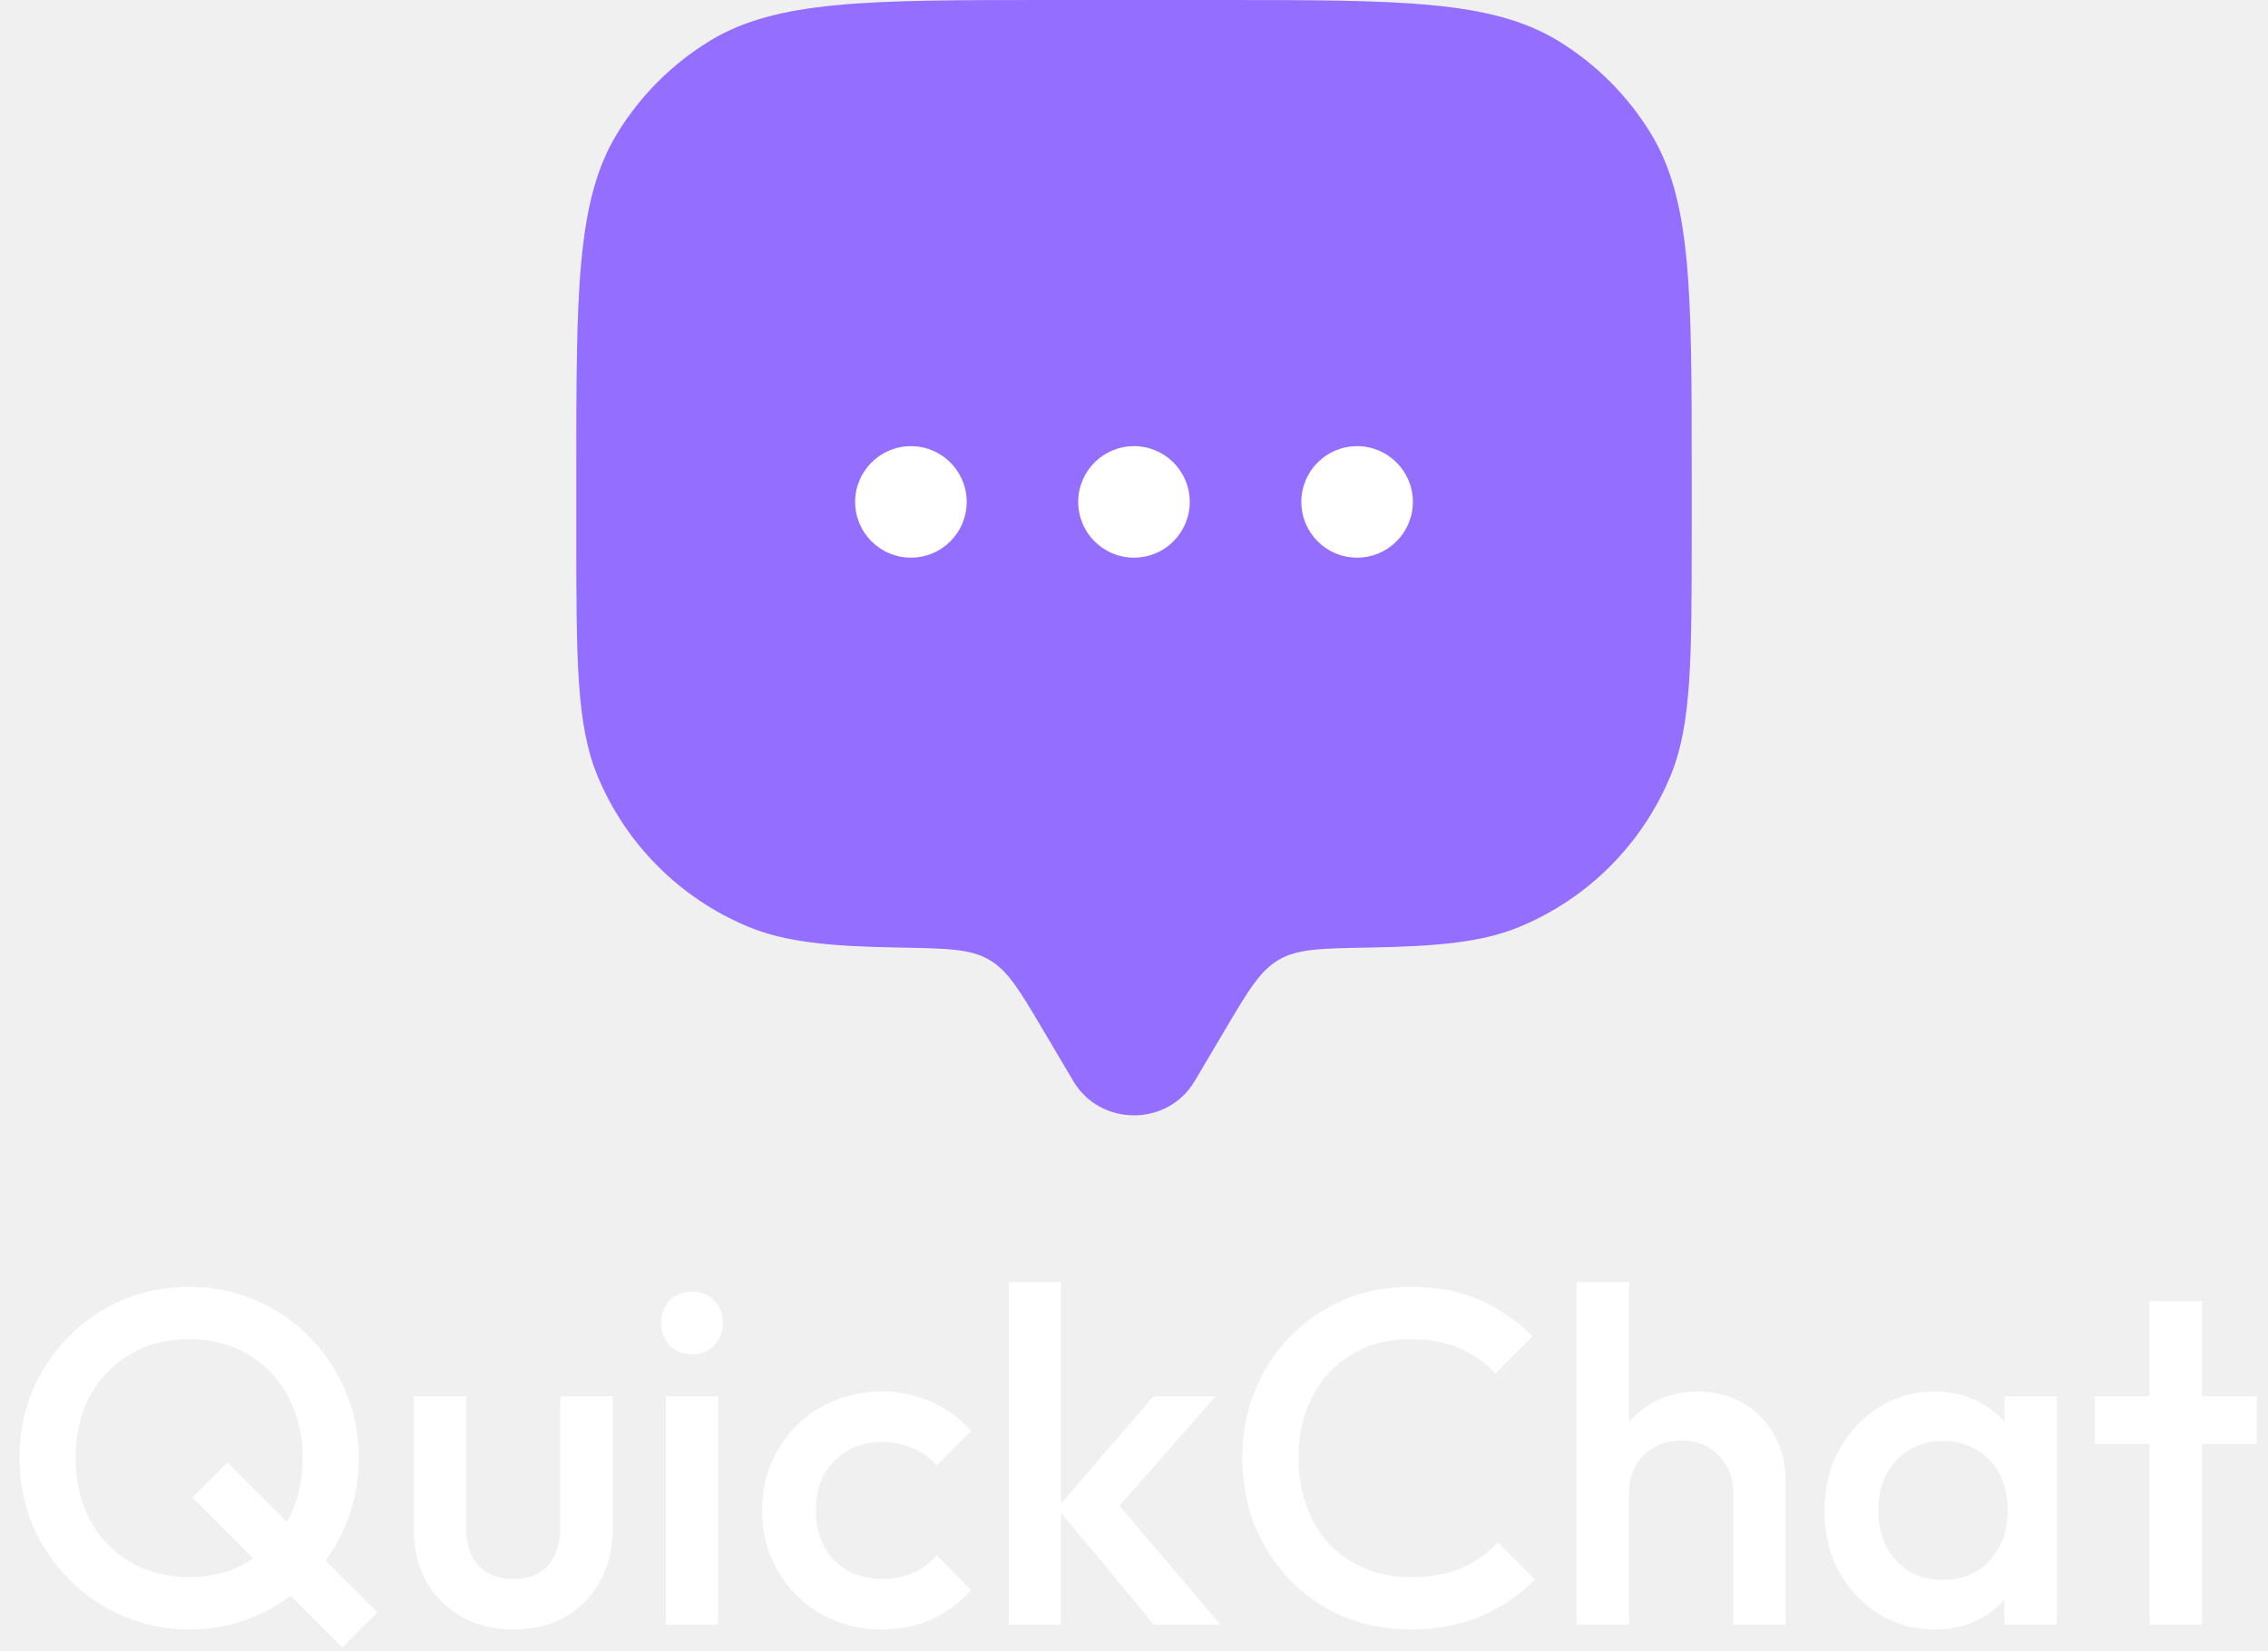
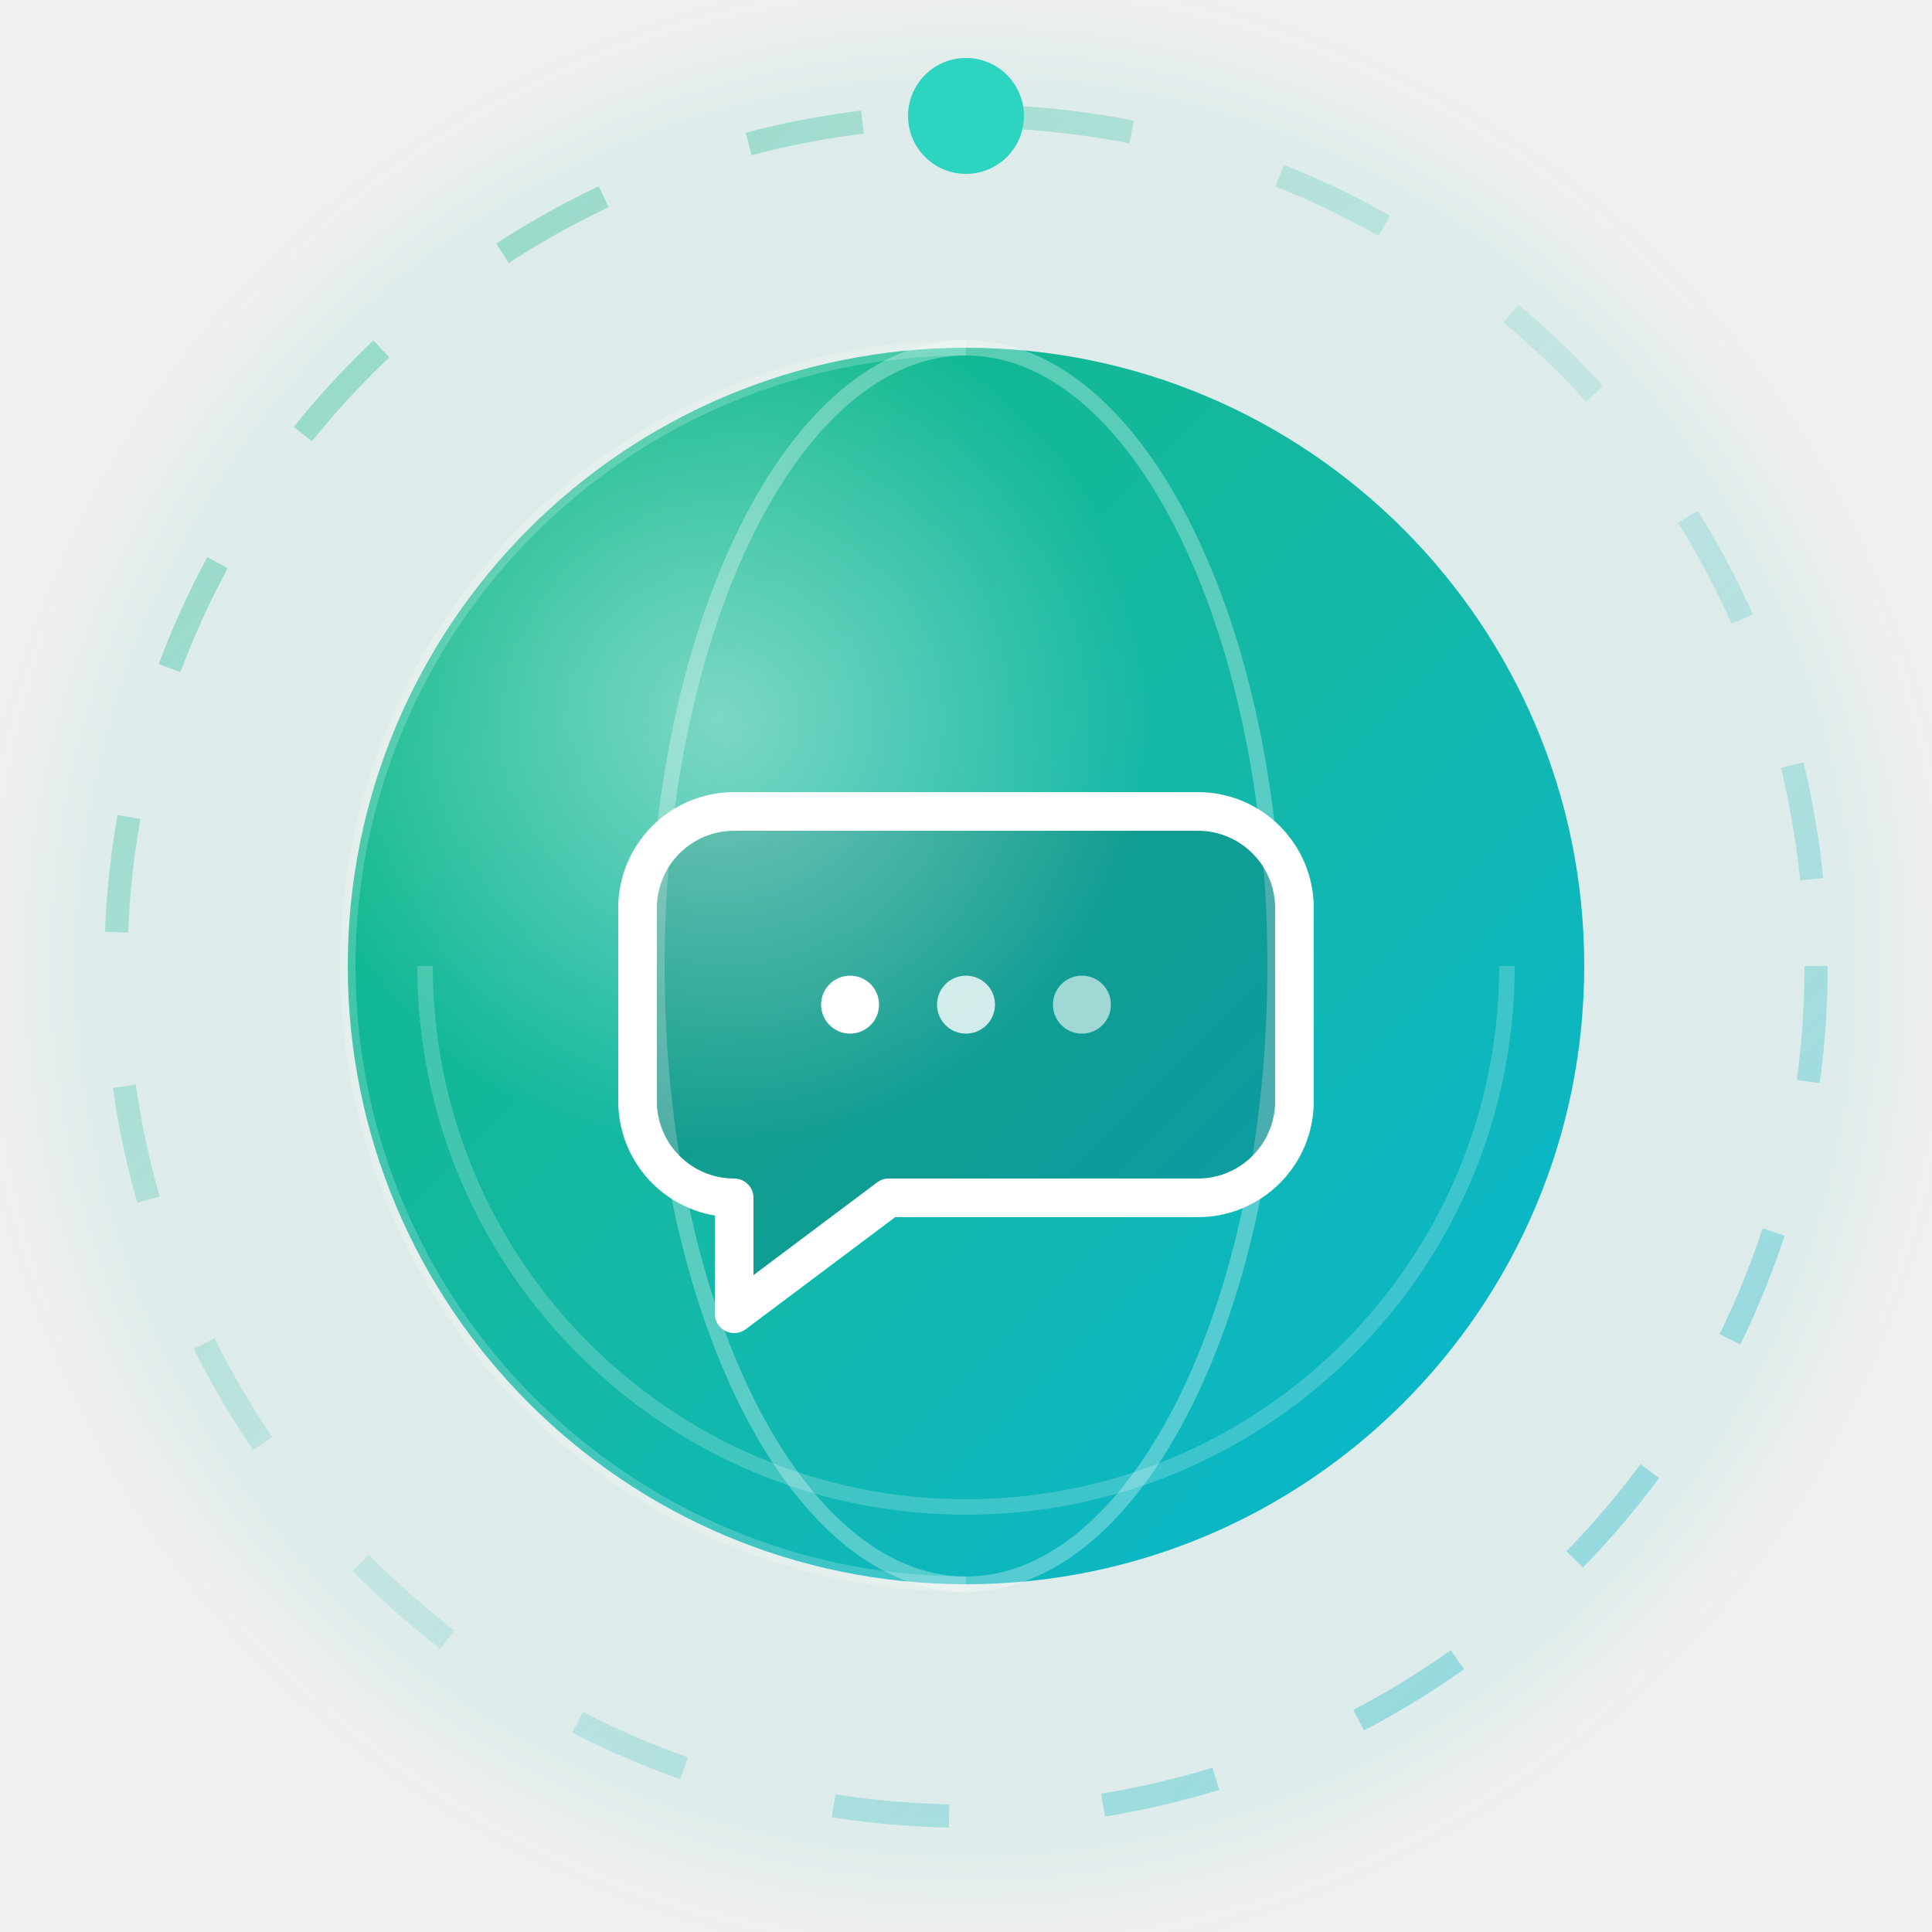
- <svg xmlns="http://www.w3.org/2000/svg" width="610" height="444" viewBox="0 0 610 444" fill="none">
-   <path d="M329.433 277.078L321.301 290.817C314.053 303.061 295.948 303.061 288.7 290.817L280.568 277.078C274.261 266.422 271.108 261.096 266.042 258.148C260.977 255.202 254.599 255.092 241.844 254.873C223.014 254.548 211.204 253.394 201.299 249.292C182.922 241.679 168.321 227.08 160.709 208.702C155 194.92 155 177.446 155 142.501V127.5C155 78.399 155 53.848 166.052 35.813C172.236 25.721 180.721 17.236 190.813 11.052C208.848 -8.94073e-07 233.399 0 282.5 0H327.501C376.602 0 401.152 -8.94073e-07 419.188 11.052C429.281 17.236 437.765 25.721 443.949 35.813C455.001 53.848 455.001 78.399 455.001 127.5V142.501C455.001 177.446 455.001 194.92 449.292 208.702C441.68 227.08 427.08 241.679 408.702 249.292C398.797 253.394 386.988 254.548 368.157 254.873C355.401 255.092 349.024 255.202 343.959 258.148C338.893 261.094 335.739 266.422 329.433 277.078Z" fill="#936EFF" />
-   <path d="M380.004 135.002C380.004 143.287 373.288 150.002 365.004 150.002C356.719 150.002 350.004 143.287 350.004 135.002C350.004 126.717 356.719 120.002 365.004 120.002C373.288 120.002 380.004 126.717 380.004 135.002Z" fill="white" />
-   <path d="M319.996 135.002C319.996 143.287 313.281 150.002 304.996 150.002C296.712 150.002 289.996 143.287 289.996 135.002C289.996 126.717 296.712 120.002 304.996 120.002C313.281 120.002 319.996 126.717 319.996 135.002Z" fill="white" />
-   <path d="M260 135.002C260 143.287 253.284 150.002 245 150.002C236.716 150.002 230 143.287 230 135.002C230 126.717 236.716 120.002 245 120.002C253.284 120.002 260 126.717 260 135.002Z" fill="white" />
-   <path d="M51.072 438.28C44.672 438.28 38.699 437.085 33.152 434.696C27.605 432.307 22.741 429.021 18.56 424.84C14.379 420.573 11.093 415.667 8.704 410.12C6.4 404.488 5.248 398.472 5.248 392.072C5.248 385.672 6.4 379.699 8.704 374.152C11.093 368.605 14.336 363.741 18.432 359.56C22.613 355.293 27.435 352.008 32.896 349.704C38.443 347.315 44.416 346.12 50.816 346.12C57.216 346.12 63.147 347.315 68.608 349.704C74.155 352.008 79.019 355.293 83.2 359.56C87.381 363.741 90.624 368.648 92.928 374.28C95.317 379.827 96.512 385.8 96.512 392.2C96.512 398.6 95.317 404.616 92.928 410.248C90.624 415.795 87.381 420.659 83.2 424.84C79.104 429.021 74.283 432.307 68.736 434.696C63.275 437.085 57.387 438.28 51.072 438.28ZM92.032 443.144L51.712 402.824L61.184 393.352L101.504 433.672L92.032 443.144ZM50.816 424.2C56.875 424.2 62.165 422.835 66.688 420.104C71.296 417.373 74.88 413.619 77.44 408.84C80.085 403.976 81.408 398.387 81.408 392.072C81.408 387.379 80.64 383.112 79.104 379.272C77.653 375.347 75.563 371.976 72.832 369.16C70.101 366.259 66.859 364.04 63.104 362.504C59.435 360.968 55.339 360.2 50.816 360.2C44.843 360.2 39.552 361.565 34.944 364.296C30.421 366.941 26.837 370.653 24.192 375.432C21.632 380.211 20.352 385.757 20.352 392.072C20.352 396.765 21.077 401.117 22.528 405.128C24.064 409.053 26.155 412.424 28.8 415.24C31.531 418.056 34.773 420.275 38.528 421.896C42.283 423.432 46.379 424.2 50.816 424.2ZM138.024 438.28C132.819 438.28 128.168 437.128 124.072 434.824C120.061 432.52 116.904 429.363 114.6 425.352C112.381 421.256 111.272 416.563 111.272 411.272V375.56H125.352V410.632C125.352 413.619 125.821 416.179 126.76 418.312C127.784 420.36 129.235 421.939 131.112 423.048C133.075 424.157 135.379 424.712 138.024 424.712C142.12 424.712 145.235 423.517 147.368 421.128C149.587 418.653 150.696 415.155 150.696 410.632V375.56H164.776V411.272C164.776 416.648 163.624 421.384 161.32 425.48C159.101 429.491 155.987 432.648 151.976 434.952C147.965 437.171 143.315 438.28 138.024 438.28ZM179.061 437V375.56H193.141V437H179.061ZM186.101 364.296C183.712 364.296 181.706 363.485 180.085 361.864C178.549 360.243 177.781 358.237 177.781 355.848C177.781 353.459 178.549 351.453 180.085 349.832C181.706 348.211 183.712 347.4 186.101 347.4C188.576 347.4 190.581 348.211 192.117 349.832C193.653 351.453 194.421 353.459 194.421 355.848C194.421 358.237 193.653 360.243 192.117 361.864C190.581 363.485 188.576 364.296 186.101 364.296ZM237.221 438.28C231.162 438.28 225.658 436.872 220.709 434.056C215.845 431.24 212.005 427.4 209.189 422.536C206.373 417.672 204.965 412.253 204.965 406.28C204.965 400.221 206.373 394.803 209.189 390.024C212.005 385.16 215.845 381.32 220.709 378.504C225.658 375.688 231.162 374.28 237.221 374.28C242 374.28 246.437 375.219 250.533 377.096C254.714 378.888 258.256 381.491 261.157 384.904L251.941 394.248C250.149 392.115 247.973 390.536 245.413 389.512C242.938 388.403 240.208 387.848 237.221 387.848C233.722 387.848 230.608 388.659 227.877 390.28C225.232 391.816 223.141 393.949 221.605 396.68C220.154 399.411 219.429 402.611 219.429 406.28C219.429 409.864 220.154 413.064 221.605 415.88C223.141 418.611 225.232 420.787 227.877 422.408C230.608 423.944 233.722 424.712 237.221 424.712C240.208 424.712 242.938 424.2 245.413 423.176C247.973 422.067 250.149 420.445 251.941 418.312L261.157 427.656C258.256 431.069 254.714 433.715 250.533 435.592C246.437 437.384 242 438.28 237.221 438.28ZM310.348 437L284.364 405.64L310.22 375.56H326.988L297.292 409.352L297.932 401.288L328.268 437H310.348ZM271.308 437V344.84H285.388V437H271.308ZM379.307 438.28C372.822 438.28 366.806 437.128 361.259 434.824C355.798 432.435 351.019 429.149 346.923 424.968C342.827 420.701 339.67 415.795 337.451 410.248C335.232 404.616 334.123 398.6 334.123 392.2C334.123 385.8 335.232 379.827 337.451 374.28C339.67 368.648 342.827 363.741 346.923 359.56C351.019 355.379 355.798 352.093 361.259 349.704C366.806 347.315 372.822 346.12 379.307 346.12C386.56 346.12 392.832 347.315 398.123 349.704C403.414 352.093 408.107 355.336 412.203 359.432L402.219 369.416C399.574 366.515 396.331 364.253 392.491 362.632C388.736 361.011 384.342 360.2 379.307 360.2C374.87 360.2 370.816 360.968 367.147 362.504C363.478 364.04 360.278 366.259 357.547 369.16C354.902 371.976 352.854 375.347 351.403 379.272C349.952 383.197 349.227 387.507 349.227 392.2C349.227 396.893 349.952 401.203 351.403 405.128C352.854 409.053 354.902 412.467 357.547 415.368C360.278 418.184 363.478 420.36 367.147 421.896C370.816 423.432 374.87 424.2 379.307 424.2C384.768 424.2 389.376 423.389 393.131 421.768C396.971 420.061 400.214 417.757 402.859 414.856L412.843 424.84C408.747 429.021 403.926 432.307 398.379 434.696C392.832 437.085 386.475 438.28 379.307 438.28ZM466.17 437V401.544C466.17 397.448 464.847 394.077 462.202 391.432C459.642 388.787 456.314 387.464 452.218 387.464C449.487 387.464 447.055 388.061 444.922 389.256C442.789 390.451 441.125 392.115 439.93 394.248C438.735 396.381 438.138 398.813 438.138 401.544L432.634 398.472C432.634 393.779 433.658 389.64 435.706 386.056C437.754 382.387 440.57 379.528 444.154 377.48C447.823 375.347 451.919 374.28 456.442 374.28C461.05 374.28 465.146 375.304 468.73 377.352C472.314 379.4 475.13 382.259 477.178 385.928C479.226 389.512 480.25 393.693 480.25 398.472V437H466.17ZM424.058 437V344.84H438.138V437H424.058ZM520.286 438.28C514.739 438.28 509.705 436.872 505.182 434.056C500.745 431.24 497.203 427.443 494.558 422.664C491.998 417.8 490.718 412.381 490.718 406.408C490.718 400.349 491.998 394.931 494.558 390.152C497.203 385.288 500.745 381.448 505.182 378.632C509.705 375.731 514.739 374.28 520.286 374.28C524.979 374.28 529.118 375.304 532.702 377.352C536.371 379.315 539.273 382.045 541.406 385.544C543.539 389.043 544.606 393.011 544.606 397.448V415.112C544.606 419.549 543.539 423.517 541.406 427.016C539.358 430.515 536.499 433.288 532.83 435.336C529.161 437.299 524.979 438.28 520.286 438.28ZM522.59 424.968C527.795 424.968 531.977 423.219 535.134 419.72C538.377 416.221 539.998 411.741 539.998 406.28C539.998 402.611 539.273 399.368 537.822 396.552C536.371 393.736 534.323 391.56 531.678 390.024C529.118 388.403 526.089 387.592 522.59 387.592C519.177 387.592 516.147 388.403 513.502 390.024C510.942 391.56 508.894 393.736 507.358 396.552C505.907 399.368 505.182 402.611 505.182 406.28C505.182 409.949 505.907 413.192 507.358 416.008C508.894 418.824 510.942 421.043 513.502 422.664C516.147 424.2 519.177 424.968 522.59 424.968ZM539.102 437V420.488L541.534 405.512L539.102 390.664V375.56H553.182V437H539.102ZM578.152 437V349.96H592.232V437H578.152ZM563.432 388.36V375.56H606.952V388.36H563.432Z" fill="white" />
+ <svg xmlns="http://www.w3.org/2000/svg" width="100" height="100" viewBox="0 0 100 100" fill="none">
+   <defs>
+     <linearGradient id="sphereGrad" x1="0%" y1="0%" x2="100%" y2="100%">
+       <stop offset="0%" stop-color="#10B981" />
+       <stop offset="50%" stop-color="#14B8A6" />
+       <stop offset="100%" stop-color="#06B6D4" />
+     </linearGradient>
+     <linearGradient id="orbitGradient" x1="0%" y1="0%" x2="100%" y2="100%">
+       <stop offset="0%" stop-color="#10B981" stop-opacity="0.7" />
+       <stop offset="50%" stop-color="#14B8A6" stop-opacity="0.2" />
+       <stop offset="100%" stop-color="#06B6D4" stop-opacity="0.7" />
+     </linearGradient>
+     <radialGradient id="sphereHighlight" cx="30%" cy="30%" r="70%">
+       <stop offset="0%" stop-color="#ffffff" stop-opacity="0.45" />
+       <stop offset="50%" stop-color="#ffffff" stop-opacity="0" />
+     </radialGradient>
+   </defs>
+   <circle cx="50" cy="50" r="48" fill="#14B8A6" fill-opacity="0.08" filter="blur(2px)" />
+   <circle cx="50" cy="50" r="44" fill="none" stroke="url(#orbitGradient)" stroke-width="1.2" stroke-dasharray="6 8" stroke-opacity="0.6" />
+   <circle cx="50" cy="6" r="3" fill="#2DD4BF" />
+   <circle cx="50" cy="50" r="32" fill="url(#sphereGrad)" />
+   <path d="M 22,50 A 28,28 0 0,0 78,50" fill="none" stroke="#ffffff" stroke-width="0.8" stroke-opacity="0.2" />
+   <path d="M 50,18 A 32,32 0 0,0 50,82" fill="none" stroke="#ffffff" stroke-width="0.8" stroke-opacity="0.2" />
+   <path d="M 50,18 A 16,32 0 0,0 50,82" fill="none" stroke="#ffffff" stroke-width="0.8" stroke-opacity="0.3" />
+   <path d="M 50,18 A 16,32 0 0,1 50,82" fill="none" stroke="#ffffff" stroke-width="0.8" stroke-opacity="0.3" />
+   <path d="M 38,42 H 62 A 5,5 0 0,1 67,47 V 57 A 5,5 0 0,1 62,62 H 46 L 38,68 V 62 A 5,5 0 0,1 33,57 V 47 A 5,5 0 0,1 38,42 Z" fill="#020617" fill-opacity="0.15" stroke="#ffffff" stroke-width="2" stroke-linecap="round" stroke-linejoin="round" />
+   <circle cx="44" cy="52" r="1.5" fill="#ffffff" />
+   <circle cx="50" cy="52" r="1.5" fill="#ffffff" fill-opacity="0.8" />
+   <circle cx="56" cy="52" r="1.5" fill="#ffffff" fill-opacity="0.6" />
+   <circle cx="50" cy="50" r="32" fill="url(#sphereHighlight)" pointer-events="none" />
</svg>
